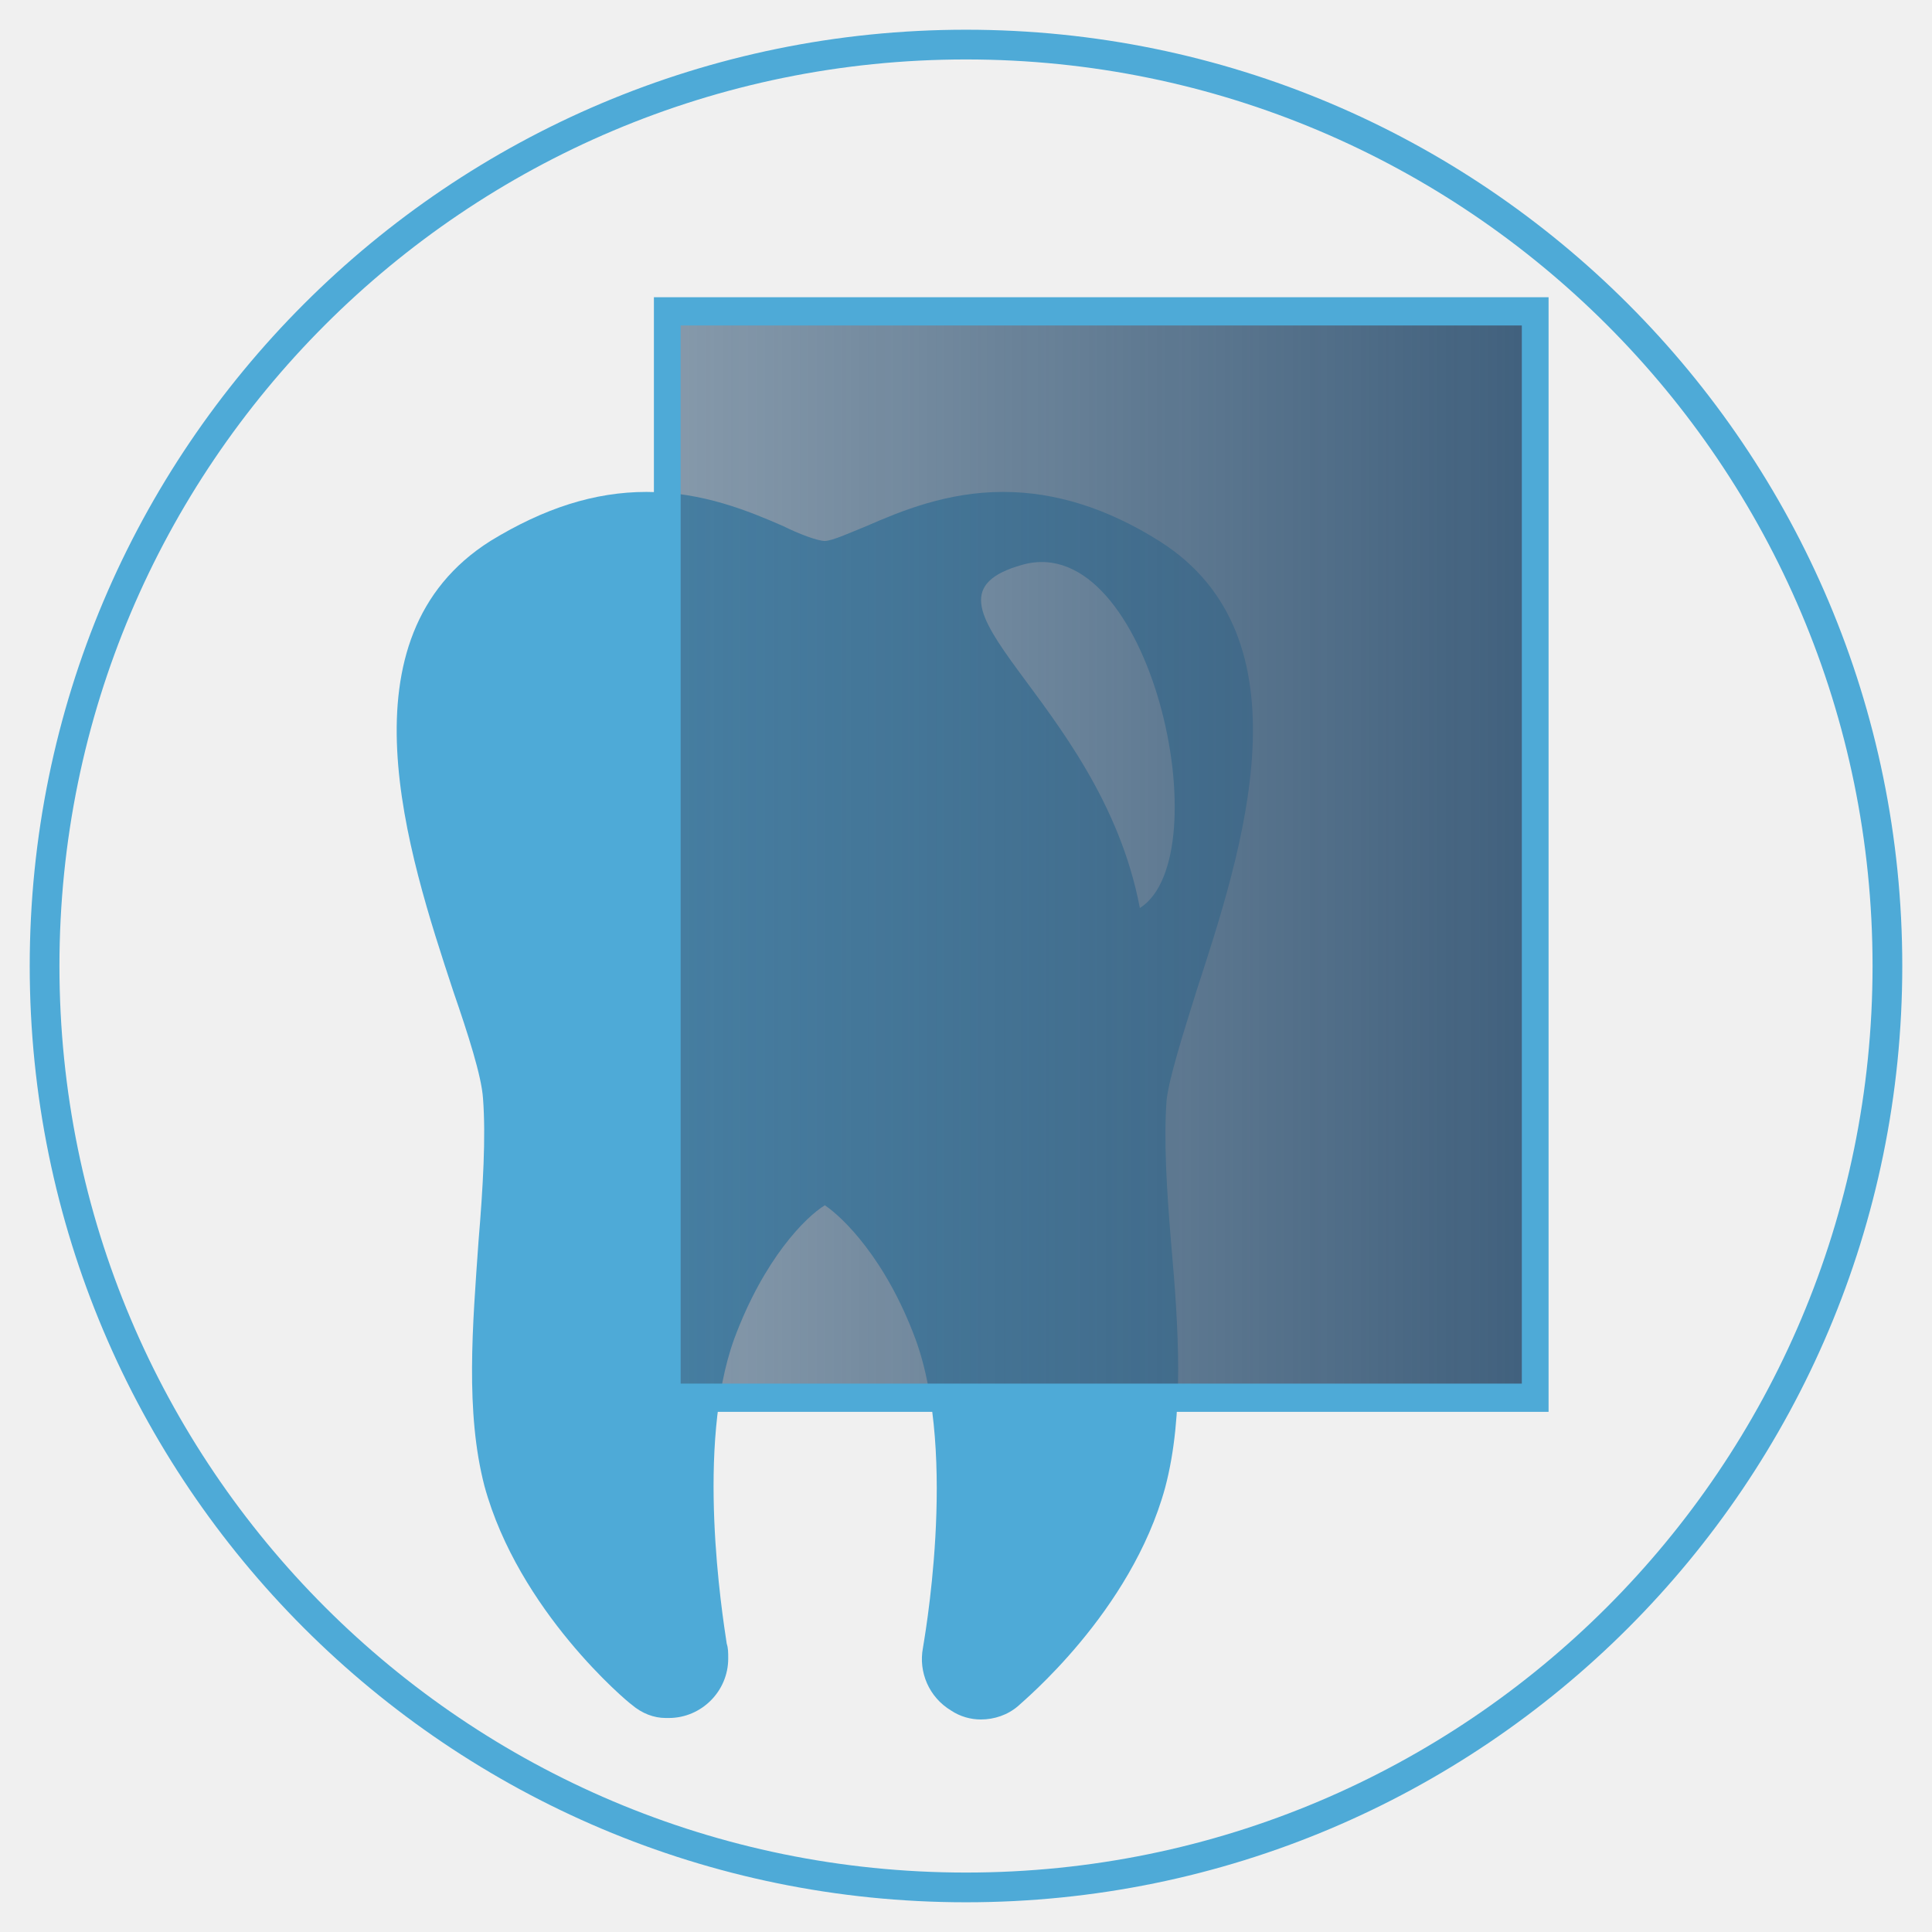
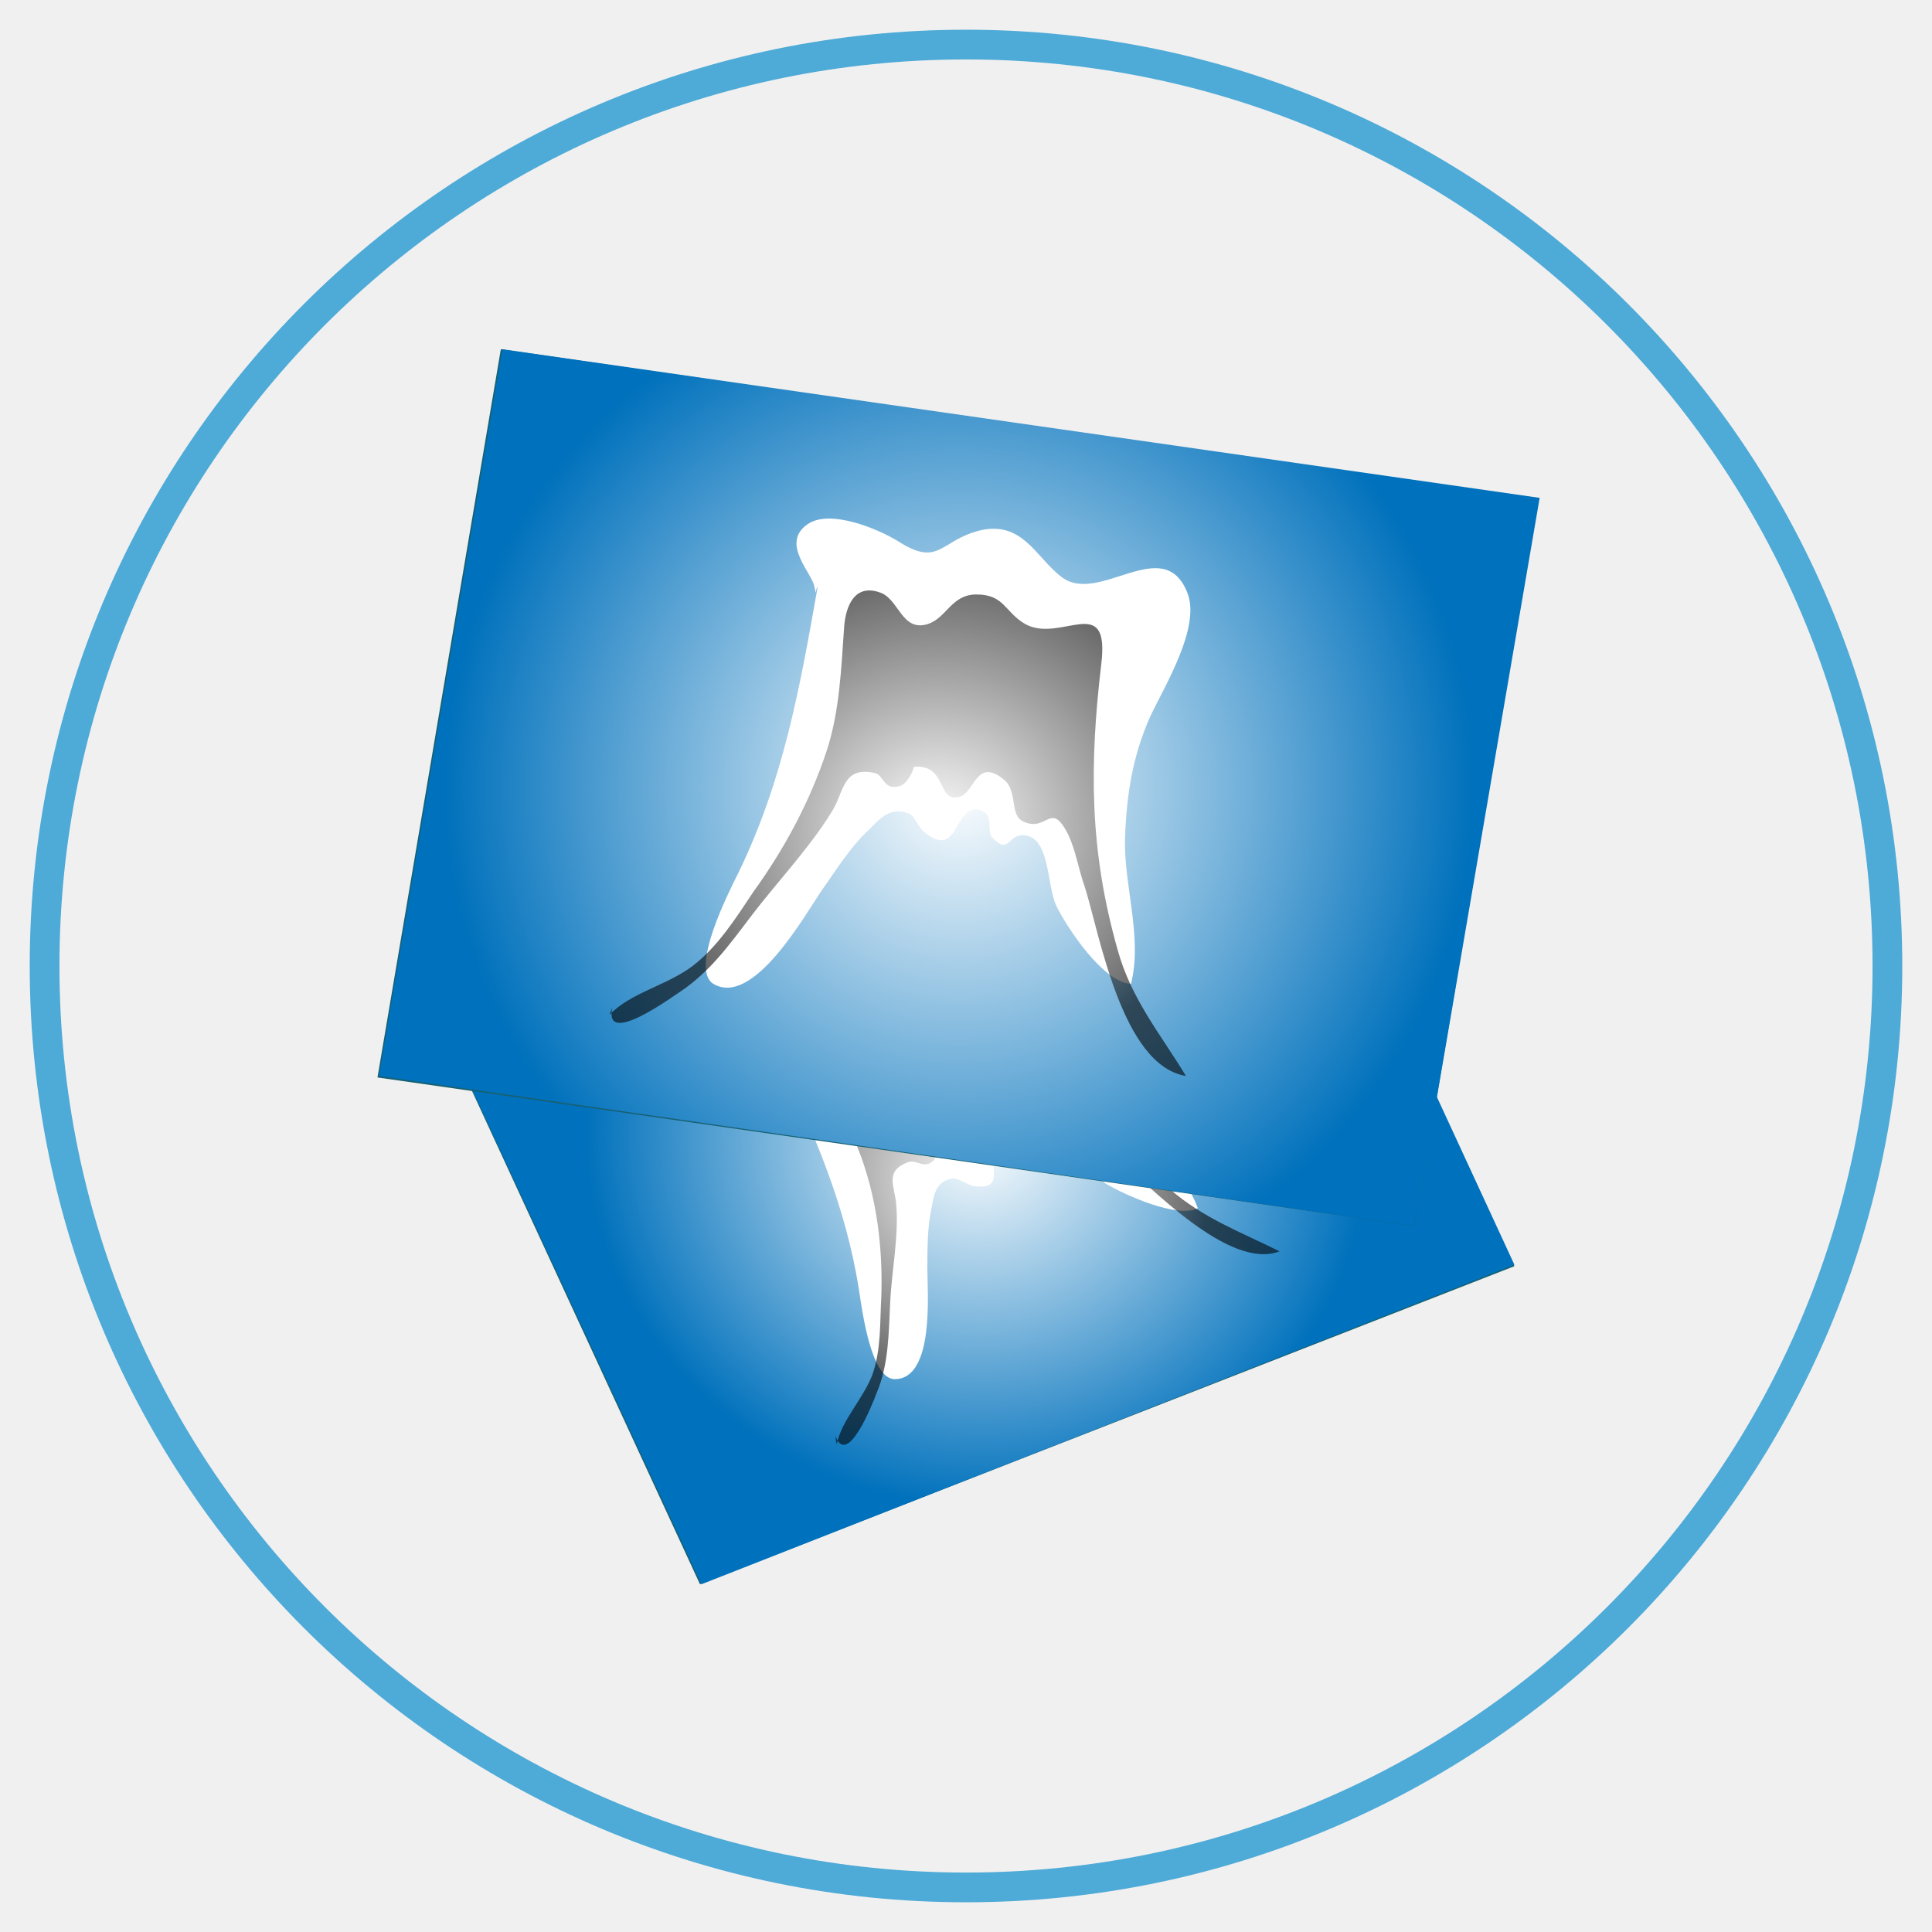
<svg xmlns="http://www.w3.org/2000/svg" version="1.1" x="0px" y="0px" viewBox="0 0 130 130" style="enable-background:new 0 0 130 130;" xml:space="preserve">
  <style type="text/css">
	.st0{display:none;}
	.st1{display:inline;fill:#4EAAD7;}
- 	.st2{fill:#4EAAD7;}
- 	.st3{fill:#FFFFFF;}
- 	.st4{fill:url(#SVGID_1_);}
- 	.st5{display:inline;}
- 	.st6{fill:none;}
- 	.st7{fill:none;stroke:#4EAAD7;stroke-width:2;stroke-miterlimit:10;}
+ 	.st2{display:inline;}
+ 	.st3{fill:url(#SVGID_1_);}
+ 	.st4{display:inline;opacity:0.5;fill:#FFFFFF;}
+ 	.st5{fill:none;}
+ 	.st6{fill:#4EAAD7;}
+ 	.st7{display:inline;fill:#4EA9D6;}
+ 	.st8{display:none;fill:#4EA9D6;}
+ 	.st9{display:inline;fill:#60B2DA;}
+ 	.st10{display:inline;fill:#7BBFE0;}
+ 	.st11{display:inline;fill:none;}
+ 	.st12{display:inline;fill:none;stroke:#FFFFFF;stroke-width:3;stroke-miterlimit:10;}
+ 	.st13{fill:#166172;}
+ 	.st14{fill:url(#SVGID_2_);}
+ 	.st15{fill:#FFFFFF;}
+ 	.st16{opacity:0.6;fill:url(#SVGID_3_);}
+ 	.st17{fill:url(#SVGID_4_);}
+ 	.st18{opacity:0.6;fill:url(#SVGID_5_);}
+ 	.st19{fill:none;stroke:#4EAAD7;stroke-width:2;stroke-miterlimit:10;}
</style>
  <g id="iconos">
    <g class="st0">
      <rect x="49.8" y="88.5" class="st1" width="24.7" height="23" />
      <polygon class="st1" points="77.5,111.5 102.7,111.5 102.7,98.1 77.5,89.7   " />
      <path class="st1" d="M113,51.3V38.1H89.8v5.3H76V21.9c0-0.9-0.7-1.6-1.6-1.6H59c-0.7-3-3.3-5.2-6.5-5.2c-3.7,0-6.7,3-6.7,6.7    c0,3.7,3,6.7,6.7,6.7c3.1,0,5.6-2.1,6.4-4.9h13.8v44H61.3c-0.6,0-1.1,0.2-1.6,0.6l-3.6,3.6c-0.4,0.4-0.6,1-0.6,1.6v4.1h-2.2    L19.6,41.8C18,40,15.2,40,13.4,41.6c-1.8,1.7-1.8,4.5-0.2,6.2l36.3,38.3h25.7l28.1,9.1c0.5,0.1,0.9,0.2,1.4,0.2    c1.9,0,3.6-1.2,4.2-3c0.7-2.3-0.5-4.8-2.8-5.5l-29.4-9.5H59.9v-3.2l2.3-2.3h10.6v3.8H76v-3.8h3.4c1.2,0,2.2-1,2.2-2.2    c0-1.2-1-2.2-2.2-2.2H76V46.3h13.8v5H113z M92.1,40.3h18.7v9.2H92.1V40.3z M52.5,26.4c-2.6,0-4.7-2.1-4.7-4.7    c0-2.6,2.1-4.7,4.7-4.7c2.6,0,4.7,2.1,4.7,4.7C57.2,24.3,55.1,26.4,52.5,26.4z" />
    </g>
-     <g>
-       <path class="st2" d="M80.5,66.7c3.1-9.5,7.8-23.8-2.5-30.3c-3.5-2.2-7-3.3-10.5-3.3c-3.8,0-6.9,1.3-9.2,2.3c-1,0.4-2.3,1-2.8,1    c-0.5,0-1.8-0.5-2.8-1c-2.3-1-5.4-2.3-9.2-2.3c-3.5,0-6.9,1.1-10.5,3.3c-10.3,6.5-5.6,20.9-2.5,30.3c1,2.9,1.9,5.7,2,7.2    c0.2,2.6,0,6-0.3,9.6c-0.4,5.7-0.9,11.5,0.4,16.5c2.3,8.4,9.6,14.5,9.9,14.7c0.7,0.6,1.5,0.9,2.3,0.9c0.1,0,0.1,0,0.2,0    c2.2,0,4-1.8,4-4c0-0.4,0-0.7-0.1-1c-0.3-2-2.1-13.3,0.5-20.5c2-5.4,4.8-8.2,6.1-9c1.2,0.8,4.1,3.6,6.1,9    c2.9,7.9,0.5,20.7,0.5,20.8c-0.3,1.6,0.4,3.3,1.9,4.2c0.6,0.4,1.3,0.6,2,0.6c0.9,0,1.8-0.3,2.5-0.9c0.3-0.3,7.6-6.3,9.9-14.7    c1.3-4.9,0.9-10.8,0.4-16.5c-0.3-3.6-0.5-6.9-0.3-9.6C78.7,72.4,79.6,69.6,80.5,66.7z" />
-       <path class="st3" d="M68.8,38c8.6-2.4,13.4,19.6,7.9,23.1C74,46.9,60.2,40.4,68.8,38z" />
-     </g>
-     <g>
-       <linearGradient id="SVGID_1_" gradientUnits="userSpaceOnUse" x1="44.919" y1="57.507" x2="103.319" y2="57.507">
-         <stop offset="0" style="stop-color:#40607D;stop-opacity:0.6" />
-         <stop offset="1" style="stop-color:#40607D" />
-       </linearGradient>
-       <rect x="44.9" y="21" class="st4" width="58.4" height="73.1" />
-       <path class="st2" d="M104.2,95H44V20h60.2V95z M45.8,93.1h56.6V21.9H45.8V93.1z" />
+     <g class="st0">
+       <g class="st2">
+         <linearGradient id="SVGID_1_" gradientUnits="userSpaceOnUse" x1="30.102" y1="65.019" x2="100.136" y2="65.019">
+           <stop offset="0" style="stop-color:#40607D;stop-opacity:0.6" />
+           <stop offset="1" style="stop-color:#40607D" />
+         </linearGradient>
+         <rect x="30.1" y="26" class="st3" width="70" height="78" />
+       </g>
+       <path class="st4" d="M84.1,59.3c2.4-7.4,6.1-18.7-2-23.8c-2.8-1.7-5.4-2.6-8.2-2.6c-3,0-5.4,1-7.2,1.8c-0.8,0.3-1.8,0.8-2.2,0.8    c-0.4,0-1.4-0.4-2.2-0.8C60.6,34,58.1,33,55.2,33c-2.8,0-5.4,0.8-8.2,2.6c-8.1,5.1-4.4,16.3-2,23.8c0.8,2.3,1.5,4.5,1.6,5.6    c0.2,2.1,0,4.7-0.2,7.5c-0.4,4.4-0.7,9,0.3,12.9c1.8,6.6,7.5,11.3,7.7,11.5c0.5,0.4,1.2,0.7,1.8,0.7c0.1,0,0.1,0,0.2,0    c1.7,0,3.1-1.4,3.1-3.1c0-0.3,0-0.6-0.1-0.8c-0.3-1.6-1.6-10.4,0.4-16.1c1.5-4.2,3.8-6.4,4.7-7c1,0.6,3.2,2.8,4.7,7    c2.2,6.2,0.4,16.2,0.4,16.3c-0.2,1.3,0.3,2.6,1.5,3.3c0.5,0.3,1,0.4,1.6,0.4c0.7,0,1.4-0.2,2-0.7c0.2-0.2,5.9-5,7.7-11.5    c1.1-3.9,0.7-8.5,0.3-12.9c-0.2-2.8-0.4-5.4-0.2-7.5C82.7,63.8,83.4,61.6,84.1,59.3z" />
    </g>
    <g class="st0">
      <path class="st1" d="M89.5,71.5l-18.4,33.3h24.9V84.4C96.1,79.1,93.5,74.4,89.5,71.5z" />
      <path class="st1" d="M39.6,71.5c-4,2.9-6.6,7.6-6.6,13v20.3h24.9L39.6,71.5z" />
-       <g class="st5">
-         <circle class="st6" cx="64.5" cy="32.1" r="2.1" />
-         <path class="st2" d="M64.5,25c3.7,0,6.7,2.7,7.1,6.3H83c-1.3-9.4-6.2-13.5-18.5-13.5c-12.3,0-17.2,4.2-18.5,13.5h11.4     C57.9,27.7,60.9,25,64.5,25z" />
-         <path class="st2" d="M64.5,26c-3.4,0-6.1,2.7-6.1,6.1s2.7,6.1,6.1,6.1c3.4,0,6.1-2.7,6.1-6.1S67.9,26,64.5,26z M64.5,34.3     c-1.2,0-2.1-0.9-2.1-2.1c0-1.2,0.9-2.1,2.1-2.1c1.2,0,2.1,0.9,2.1,2.1C66.7,33.3,65.7,34.3,64.5,34.3z" />
-         <path class="st2" d="M83.9,39c-0.2-0.1-0.4,0-0.6,0c0-0.6,0.1-1.2,0.1-1.8c0-1.4-0.1-2.8-0.2-4.1H71.7c-0.5,3.5-3.5,6.3-7.1,6.3     c-3.7,0-6.7-2.7-7.1-6.3H45.9c-0.1,1.3-0.2,2.6-0.2,4.1c0,0.6,0,1.2,0.1,1.8c-0.2-0.1-0.4-0.1-0.6,0c-1.2,0.4-1.4,3.1-0.4,6.2     c0.9,3,2.6,5.2,3.8,4.9c3.3,7,9.3,11.7,16,11.7c6.8,0,12.7-4.7,16-11.7c1.2,0.3,2.8-1.9,3.8-4.9C85.3,42.1,85.1,39.3,83.9,39z" />
+       <g class="st2">
+         <circle class="st5" cx="64.5" cy="32.1" r="2.1" />
+         <path class="st6" d="M64.5,25c3.7,0,6.7,2.7,7.1,6.3H83c-1.3-9.4-6.2-13.5-18.5-13.5c-12.3,0-17.2,4.2-18.5,13.5h11.4     C57.9,27.7,60.9,25,64.5,25z" />
+         <path class="st6" d="M64.5,26c-3.4,0-6.1,2.7-6.1,6.1s2.7,6.1,6.1,6.1c3.4,0,6.1-2.7,6.1-6.1S67.9,26,64.5,26z M64.5,34.3     c-1.2,0-2.1-0.9-2.1-2.1c0-1.2,0.9-2.1,2.1-2.1c1.2,0,2.1,0.9,2.1,2.1C66.7,33.3,65.7,34.3,64.5,34.3z" />
+         <path class="st6" d="M83.9,39c-0.2-0.1-0.4,0-0.6,0c0-0.6,0.1-1.2,0.1-1.8c0-1.4-0.1-2.8-0.2-4.1H71.7c-0.5,3.5-3.5,6.3-7.1,6.3     c-3.7,0-6.7-2.7-7.1-6.3H45.9c-0.1,1.3-0.2,2.6-0.2,4.1c0,0.6,0,1.2,0.1,1.8c-0.2-0.1-0.4-0.1-0.6,0c-1.2,0.4-1.4,3.1-0.4,6.2     c0.9,3,2.6,5.2,3.8,4.9c3.3,7,9.3,11.7,16,11.7c6.8,0,12.7-4.7,16-11.7c1.2,0.3,2.8-1.9,3.8-4.9C85.3,42.1,85.1,39.3,83.9,39z" />
      </g>
-       <g class="st5">
-         <path class="st2" d="M80,68.3h-5.2v4.7v0.8v9.4c0,1.4-1.1,2.5-2.5,2.5H56.8c-1.4,0-2.5-1.1-2.5-2.5v-9.4v-0.8v-4.7h-5.2     c-2.5,0-4.9,0.6-7.1,1.7l19.2,34.7h6.8L87.1,70C84.9,69,82.5,68.3,80,68.3z" />
-         <path class="st2" d="M55.5,70.9c0.4-0.3,0.9-0.4,1.4-0.4h15.4c0.5,0,1,0.2,1.4,0.4v-2.6H71v-5.7c-2,1-4.2,1.5-6.5,1.5     c-2.3,0-4.5-0.5-6.5-1.5v5.7h-2.6V70.9z" />
+       <g class="st2">
+         <path class="st6" d="M80,68.3h-5.2v4.7v0.8v9.4c0,1.4-1.1,2.5-2.5,2.5H56.8c-1.4,0-2.5-1.1-2.5-2.5v-9.4v-0.8v-4.7h-5.2     c-2.5,0-4.9,0.6-7.1,1.7l19.2,34.7h6.8L87.1,70C84.9,69,82.5,68.3,80,68.3z" />
+         <path class="st6" d="M55.5,70.9c0.4-0.3,0.9-0.4,1.4-0.4h15.4c0.5,0,1,0.2,1.4,0.4v-2.6H71v-5.7c-2,1-4.2,1.5-6.5,1.5     c-2.3,0-4.5-0.5-6.5-1.5v5.7h-2.6V70.9z" />
+       </g>
+     </g>
+     <g class="st0">
+       <path class="st7" d="M109.1,32.3c0-2.1-1.2-3.2-3.3-3.3c-3.7-0.1-7.5,0-11.3,0c-2.2,0-2,1.5-2,2.9c0,1.5,0.1,2.7,2.1,2.6    c1.5-0.1,3.1,0,4.6,0c0.2,0.3,0.4,0.6,0.5,0.8c-3.3,3.1-6.6,6.1-9.7,9.2c-1.1,1-1.6,1.3-3,0.4c-8.3-5.5-17.1-6-26-1.4    c-1.5,0.8-2.5,0.8-4,0C43.3,36,25.8,43.1,21.2,58.1c-0.4,1.2-0.4,2.4-0.8,3.6c0,2.6,0,5.2,0.1,7.8c0.1,0.6,0.1,1.1,0.3,1.7    c2.8,10.4,9.5,16.7,20,19c0.5,0.1,1.5-0.1,1.5,0.5c0.2,1.6,0.4,3.4,0,4.9c-0.3,1.1-1.8,0.6-2.7,0.5c-2.1-0.1-2.8,0.7-2.7,2.8    c0,1.9,0.4,3.2,2.6,2.8c2.4-0.4,3.4,0.5,3,3c-0.3,1.9,0.5,2.7,2.5,2.6c1.9,0,3.2-0.4,2.9-2.6c-0.3-2.4,0.4-3.4,2.9-3    c1.9,0.3,2.7-0.5,2.7-2.5c0-1.9-0.5-3.3-2.6-2.9c-2.7,0.4-3.1-0.9-3.1-3.2c0-2.1,0.6-2.9,2.6-3.2c2.3-0.3,4.5-1.2,6.5-2.4    c1.5-0.9,2.6-0.8,4.1,0c11.6,6.3,25.8,2.8,32.9-8.5c5.6-9,5.3-18.2-0.3-27.3c-0.4-0.7-1.7-1.3-0.6-2.3c3.4-3.4,6.8-6.7,10.5-10.3    c0,1.8,0,3.3,0,4.8c0,2.2,1.4,2.3,3,2.3c1.6,0,2.5-0.4,2.5-2.3C109,39.9,109.1,36.1,109.1,32.3z M52.7,83.5    c-10.7,4.8-23.8-1.8-26.6-13.2C23.1,57.8,32.3,46,45.4,46c2.5-0.2,5.1,0.5,7.7,1.6c1.1,0.5,1.6,0.9,0.6,2.1    c-7.6,8.8-7.7,22.6,0,31.4C55.1,82.7,53.7,83,52.7,83.5z M60.2,77.8c-0.9,1.1-1.4,1.3-2.4,0c-2.9-3.7-4.5-7.7-4.3-12.4    c-0.2-4.6,1.4-8.6,4.2-12.2c0.9-1.2,1.6-1.3,2.6-0.1C66.1,60.1,66,70.8,60.2,77.8z M71.7,85c-2.3-0.1-4.6-0.7-6.7-1.7    c-1.1-0.5-1.6-1-0.6-2.1c7.6-8.6,7.7-22.8-0.1-31.6c-0.8-0.9-0.6-1.3,0.4-1.8c1.9-1,5.1-1.7,8.2-1.7c11.3,0,20,8.9,19.7,20.3    C92.2,76.9,82.5,85.6,71.7,85z" />
+     </g>
+     <path class="st8" d="M104.5,33.1c-0.4-3-1-3.6-4-3.6c-7.7-0.1-15.3,0-23,0c-8.8,0-17.7-0.1-26.5,0c-3.6,0-4.9,1.4-5,4.9   c-0.1,2.6,0,5.3,0,7.9c0,3.9-0.4,4.3-4.3,4.3c-3.5,0-6.3,1.1-8.7,3.6c-2,2.1-4,4.1-6.1,6.1c-2.7,2.5-3.8,5.4-3.8,9.1   C23,72,24.3,78.8,21,85c0,0.3,0,0.6,0,0.9c0.5,2.6,2.3,3.5,4.7,3.4c2-0.1,3,0.7,3.7,2.7c2,5.6,6.5,8.6,12.3,8.5   c5.5-0.1,9.7-3.2,11.6-8.8c0.6-1.6,1.5-2.4,3.2-2.4c2.7,0,5.4,0.2,8.1,0c2.9-0.2,4.4,0.7,5.5,3.6c1.8,4.6,5.4,7.2,10.5,7.6   c5.1,0.4,9.6-1.5,11.6-6.1c1.8-4.1,4.1-5.5,8.4-5.2c3,0.2,3.7-0.8,3.9-3.9C104.5,67.9,104.5,50.5,104.5,33.1z M41.1,93.8   c-3.1-0.1-5.7-2.7-5.7-5.8c0.1-3.1,2.8-5.8,5.9-5.7c3.2,0,5.8,2.8,5.7,6.1C47,91.5,44.4,93.9,41.1,93.8z M45.6,65.3   c-2.5,0-4.9,0-7.4,0c-2.2,0-4.3,0-6.5,0c-1.9,0-2.6-1.1-1.4-2.4c2.8-3.2,5.7-6.4,9-9c1.9-1.5,4.8-0.5,7.2-0.4   c0.7,0,0.6,0.8,0.6,1.3c0,3,0,6,0,9C47.1,64.9,46.6,65.3,45.6,65.3z M81.5,93.8c-3.2,0-5.6-2.6-5.6-5.8c0-3.1,2.7-5.8,5.8-5.7   c3.1,0,5.8,2.8,5.8,5.8C87.5,91.3,84.8,93.9,81.5,93.8z M93.1,57.3c0.1,1.6-0.7,2.2-2.2,2.1c-1.3-0.1-2.6,0-3.9,0   c-5.5,0-5.4,0-5.5,5.6c0,6.8,0.9,6-6.1,6c-5.3,0-5.5,0.9-5.4-5.4c0-1.4-0.1-2.8,0-4.2c0.1-1.7-0.6-2.1-2.2-2c-2.4,0.1-4.8,0-7.2,0   c-1.5,0-2.1-0.6-2.1-2c0-2.5,0-5,0-7.4c0-1.5,0.6-2.2,2.2-2.2c2.3,0.1,4.7-0.1,7,0.1c1.9,0.1,2.4-0.6,2.3-2.4c-0.1-2.2,0-4.3,0-6.5   c0-1.9,0.7-2.9,2.7-2.8c2.1,0.1,4.2,0.1,6.3,0c1.7,0,2.6,0.6,2.5,2.5c-0.1,2.5,0,5,0,7.4c0,1.3,0.4,1.8,1.7,1.7   c2.6-0.1,5.1,0,7.7,0c1.7-0.1,2.4,0.6,2.3,2.3C93,52.5,93,54.9,93.1,57.3z" />
+     <g class="st0">
+       <path class="st7" d="M58.9,87.4c8.6-0.5,16.6-2.8,23.7-7.6c10.7-7.3,16.1-17.1,13.2-30.5c9.5,4.2,18.6,17.8,9.4,30.7    c-2.1,2.9-4.6,5.3-7.7,7.1c-1.5,0.9-1.4,1.7-0.7,3c1.3,2.3,3,4.3,4.8,6.2c0.7,0.7,1.4,1.5,0.9,2.6c-0.5,1.1-1.6,0.9-2.6,0.8    c-4.7-0.6-9.1-2.1-13-4.6c-2.9-1.9-5.7-1.9-9-1.6c-8.9,0.7-17.4-0.6-25.1-5.6C54.8,87.1,56.9,88,58.9,87.4z" />
+       <path class="st9" d="M58.9,87.4c-2,0.9-4,0.2-6,0.5c-0.1,0-0.2,0-0.2-0.1c-0.2-0.1-0.4-0.4-0.1-0.4C54.6,87.4,56.7,87.4,58.9,87.4    z" />
+       <path class="st7" d="M89.4,50.9c-1.9-6.8-6.6-11.4-12.6-14.7c-7.6-4.3-15.9-5.9-24.6-5C37.6,32.7,25.6,37.8,21,53.4    c0,1.8,0,3.6,0,5.4c1.8,7.1,5.8,12.5,12,16.3c1.2,0.7,0.9,1.5,0.4,2.5C32.1,80,30.2,82,28.4,84c-0.7,0.7-1.5,1.4-0.7,2.6    c0.7,1.1,1.7,0.9,2.6,0.7c5.4-1,10.6-2.9,15.2-5.9c0.8-0.5,1.5-1,2.5-0.8c3.9,0.7,7.8,0.8,11.7,0.5c7.8-0.6,14.9-3,21.1-7.7    C88.5,67.5,91.7,59.2,89.4,50.9z M78.4,67.4c-5.6,4.8-12.1,7-19.3,7.6c-4.1,0.3-8.2,0.2-12.2-0.8c-1.1-0.3-1.9,0.1-2.7,0.7    c-1.1,0.8-2.1,1.7-3.6,2.1c1-3.9,1-3.8-2.6-6c-1.5-0.9-3.1-1.9-4.5-3c-8.3-6.6-8.3-17,0-23.7c5.1-4.1,11.1-6.3,17.5-6.9    c8.1-0.8,16,0.3,23.2,4.5c2.2,1.3,4.2,2.8,5.9,4.8C85.8,53.5,85.1,61.6,78.4,67.4z" />
+     </g>
+     <g class="st0">
+       <path class="st7" d="M51.8,34.7C51.7,34.7,51.8,34.7,51.8,34.7L51.8,34.7z" />
+       <path class="st7" d="M100.7,94.8c-0.4-1.5-1.1-2.8-1.9-4.1c-7.5-11.8-14.9-23.6-22.4-35.3c-1-1.6-1.5-3.2-1.5-5.1    c0.1-4.2,0.1-8.5,0-12.7c0-1.8,0.5-2.8,2.5-3.1c2.4-0.3,3.6-1.8,3.6-3.9c0-1.8-0.7-2.5-3.3-3.2c-8.7,0-17.5,0-26.2,0    c-2.6,0.6-3.4,1.3-3.3,3.2c0,2,1.3,3.4,3.6,3.9c0.1,0,0.1,0,0.1,0c0,0,0,0,0.1,0c1.8,0.1,2.3,1.1,2.3,2.8c0,4-0.1,7.9,0,11.9    c0.1,2.7-0.7,5-2.2,7.2C44.6,68,37.3,79.6,30,91.2c-0.9,1.4-1.5,2.8-1.8,4.4c-0.6,3.6,1.2,6.1,4.8,6.6c0.5,0.1,1-0.1,1.4,0.2    c20,0,40,0,60,0c0.3-0.3,0.6-0.2,1-0.2C99.8,102,101.8,99.2,100.7,94.8z M47.6,77.4c-0.2-0.9,0.5-1.4,0.8-2    c3.9-6.2,7.8-12.4,11.8-18.6c0.8-1.3,1.2-2.5,1.2-4.1c-0.1-5.7,0-11.4-0.1-17.1c0-1.4,0.2-2,1.8-1.9c4.5,0,4.5-0.1,4.5,4.4    c0,5.1,0,10.1,0,15.2c0,1.1,0.3,2,0.9,2.9c4,6.3,8,12.6,12,19c0.4,0.6,0.8,1.3,1.3,2.2C70.2,77.4,58.9,77.4,47.6,77.4z" />
+     </g>
+     <g class="st0">
+       <path class="st7" d="M107,94.8c-1.8,4.1-5.3,6.8-8.7,9.4c-2.1,1.6-5.2,1-7.3-1.1c-6-5.9-12-11.9-17.9-17.9    c-2.6-2.6-2.7-5.3-0.7-8.3c0.7-1,0.5-1.5-0.2-2.2C68.6,71.2,65,67.7,61.5,64c-0.9-1-1.4-0.6-2.3,0.1c-2.3,2-3.8,4.8-6.8,6    c-1,0.4-0.1,0.9,0.1,1.3c1.8,3.2,1,5.8-2.8,8.8c-2.8,2.2-5,2.1-7.6-0.5c-6.3-6.3-12.6-12.6-18.9-18.9c-2.7-2.8-2.8-5-0.2-8    c0.3-0.4,0.7-0.7,1-1c3.3-3.1,5-3.2,8.9-0.5c0-1.7,0.9-2.7,2-3.8c5-5,10-10,15-15c1-1,1.8-2,3.5-1.9c-2.7-3.8-2.4-5.8,1.2-9.3    c0.9-0.8,1.9-1.5,2.8-2.2c1.1,0,2.3,0,3.4,0c1.2,0.4,2.2,1.1,3.2,2.1c5.9,6,11.9,11.9,17.9,17.9c3.3,3.3,3.5,5.5,1.1,8.9    c-2.9,4-6,4.9-10,2.9c-1.3,2.3-3.4,4-5.3,5.8c-1.2,1.2-1.3,2.2,0,3.4c3,2.9,5.9,5.9,8.9,8.9c1,1,1.8,1.2,3.2,0.5    c2.9-1.5,5.9-1,8.2,1.2c5.9,5.9,11.8,11.8,17.8,17.7c1.2,1.2,1.9,2.6,1.7,4.3C107.1,93.4,107.3,94.1,107,94.8z" />
+     </g>
+     <path class="st8" d="M107.3,45.4c-2.9,0.1-5.7-0.2-8.6,0.1c-2.9,0.3-5-0.6-6.6-3.1c-5.6-8.9-18.4-8.8-25.8-5.8   c-0.9,0.4-1.7,0.6-2.7,0c-4.1-2.2-8.6-1.9-13-1.4c-4.9,0.6-8.2,4-11.3,7.4c-1.1,1.2-2.3,1.8-4.1,1.8c-4.6-0.1-9.2,0-13.8-0.1   c-1.5,0-2.7,0.4-3.5,1.7c0,9.7,0,19.5,0,29.2c1.3,1.4,2.9,1.6,4.7,1.6c3.6-0.1,7.1,0,10.7-0.1c1.4,0,2.4,0.4,3.4,1.4   c3.4,3.5,6.8,7,10.4,10.3c4.2,3.9,9,6.5,15,5.6c2-0.3,3.6-1.6,5.7-1.6c2.3,0,4.3-0.9,5.9-2.4c1.2-1.1,2.6-1.7,3.9-2.5   c3.7-2.3,7.1-5,11-7c0.8-0.4,1.5-1.3,1.9-2.1c0.7-1.6,1.9-1.7,3.4-1.7c4.4,0.1,8.9,0,13.3,0.1c1.8,0,3.4-0.2,4.7-1.6   c0-9.4,0-18.8,0-28.2C110.7,45.6,109.1,45.3,107.3,45.4z M25.9,71.6c-1.7,0-2.6-0.9-2.6-2.5c0-1.8,0.9-2.7,2.7-2.7   c1.7,0,2.4,1,2.5,2.7C28.4,70.6,27.6,71.6,25.9,71.6z M81.5,78.2c-1.4,0-1.8,0.5-2.4,1.5c-1.3,2.8-4.6,2.8-6.6,4.4   c-2.2,1.8-3.8,3.9-7,3.4c-0.5-0.1-0.8,0-1.2,0.2c-4.9,3.2-9,1.1-12.7-2.1c-4.3-3.8-8.3-7.9-12.4-12c-1.2-1.1-2.4-2.1-4.1-2   c-1.3,0.1-1.6-0.6-1.6-1.7c0.1-3.2,0-6.4,0-9.7c0-3,0.1-6.1,0-9.1c0-1.5,0.4-2.2,1.9-1.9c3.5,0.7,6.1-0.8,8-3.6   c3.7-5.2,9-6.1,14.8-5.4c0.9,0.1,1.9,0.1,2.3,0.9c0.4,0.8-0.7,1.3-1.2,1.9c-1.6,2-3.2,3.9-4.9,5.8c-4.2,4.9-4.1,10.4,0.3,14.6   c4.2,4,10.8,4,15.1-0.2c1.7-1.6,3.2-3.4,4.7-5.2c0.8-1,1.3-1,2.2,0c3.4,3.6,6.4,7.6,9.3,11.6C88.8,73.4,86.3,78.1,81.5,78.2z    M96.3,61.1c0,3,0,5.9,0,8.9c0,0.8,0,1.7-1.1,1.5c-1-0.1-2.4,0.8-3-0.7c-2.3-6.5-7.3-11-11.5-16.2c-0.6-0.8-1.6-1.3-1.6-2.6   c0.1-1.2-0.5-2-1.6-2.4c-1.2-0.4-2.2,0.1-3,1c-2.5,2.8-5.1,5.7-7.7,8.5c-2.3,2.4-5.5,2.7-8,0.9c-2.3-1.7-3-4.6-1.2-6.8   c3-3.8,6.3-7.4,9.5-11.1c0.1-0.1,0.3-0.2,0.4-0.3c3.6-2.8,15-2.2,18.2,1c1.8,1.8,3.5,3.8,5.2,5.8c1.1,1.3,2.2,2.4,4.1,2.1   c1.2-0.2,1.4,0.6,1.4,1.6C96.3,55.2,96.3,58.2,96.3,61.1z M104.1,71.6c-1.7,0-2.5-0.9-2.5-2.6c0-1.7,0.8-2.6,2.3-2.6   c1.9,0,2.8,0.8,2.9,2.5C106.8,70.6,106,71.6,104.1,71.6z" />
+     <g class="st0">
+       <path class="st10" d="M35.1,101c0-0.1,0-0.2,0-0.4c20.1,0,40.1,0,60.2,0c0,0.1-0.1,0.2-0.1,0.3C75.1,101,55.1,101,35.1,101z" />
+       <path class="st7" d="M93.9,94.9c-1.7-0.2-2.2-1-2.3-2.6c-0.2-3.1-0.6-6.1-1.6-9c-2.1-6.5-5.4-12.3-10.6-16.8    c-1.5-1.3-1.5-1.9-0.2-3.1c7.5-6.7,11.5-15.2,12.4-25.1c0.3-2.8,0.2-2.8,2.8-3.3c1.4-0.3,2.2-1.1,2.3-2.6c0.1-1.4,0.4-3-1.6-3.5    c-20,0-40,0-60,0c-1.9,0.7-1.8,2.2-1.6,3.8c0.2,1.5,1.2,2.2,2.6,2.3c1.8,0,2.4,0.9,2.5,2.6c0.9,10.1,4.7,18.9,12.5,25.7    c1.2,1.1,1.1,1.9-0.1,3c-2.5,2.3-4.8,4.8-6.6,7.7c-3.3,5.4-5.2,11.2-5.7,17.5c-0.2,2.1-0.7,3.5-3.2,3.5c-1.6,0-2.2,1.5-2.1,3.5    c0,1.6,0.8,2.3,2.4,2.2c19.6,0,39.2,0,58.8,0c0.9,0,1.7-0.1,2.1-1.1C97.6,97.3,96.5,95.2,93.9,94.9z M46.9,39.2    c-2.3,0-2.2,0-2.3-3.4c-0.1-1.9,1.1-1.6,2.2-1.6c12.3,0,24.7,0,37,0c1.9,0,2.3,0.7,2,2.3c-0.6,3,0.3,2.7-3.1,2.8    c-5.9,0-11.7,0-17.6,0C59.1,39.2,53,39.2,46.9,39.2z M81.4,95.8c-5.4,0-10.8,0-16.2,0c-6.3,0-12.7,0-19,0c-0.9,0-1.7,0-1.6-1.3    c0.4-10.2,4-18.9,12.4-25.2c1.8-1.4,3.8-2.2,6.1-1.9c0.9,0.1,1.7,0.1,2.6,0c4.3-0.7,7.4,1.3,10.3,4.1c5.7,5.4,8.7,12.2,9.5,19.9    C85.9,95.8,85.8,95.8,81.4,95.8z" />
+     </g>
+     <g class="st0">
+       <polygon class="st11" points="65.2,45.6 47.3,63.6 52.2,68.5 58.6,62.2 60,63.6 53.6,70 56.7,73 63.1,66.7 64.5,68.1 58.1,74.4     61.2,77.5 67.5,71.1 69,72.6 62.6,78.9 65.7,82 72,75.6 73.4,77 67.1,83.4 76.5,92.8 94.5,74.9   " />
+       <path class="st7" d="M97.3,74.9l-32-32l-9.7,9.7L32.5,30.8l21.7,23.1l-9.7,9.7l32,32l6.5-6.5l5.7,5.7l-6.4,6.4l3.8,3.8l20.5-20.5    l-3.8-3.8L96.4,87l-5.7-5.7L97.3,74.9z M67.1,83.4l6.4-6.4L72,75.6L65.7,82l-3.1-3.1l6.4-6.4l-1.4-1.4l-6.4,6.4l-3.1-3.1l6.4-6.4    l-1.4-1.4L56.7,73L53.6,70l6.4-6.4l-1.4-1.4l-6.4,6.4l-4.9-4.9l18-18l29.2,29.2l-18,18L67.1,83.4z" />
+     </g>
+     <g class="st0">
+       <path class="st1" d="M84.1,75.4l-14.4,26.2h19.6v-16C89.3,81.4,87.3,77.7,84.1,75.4z" />
+       <path class="st1" d="M44.9,75.4c-3.1,2.3-5.2,6-5.2,10.2v16h19.6L44.9,75.4z" />
+       <g class="st2">
+         <circle class="st5" cx="64.5" cy="44.5" r="1.7" />
+         <path class="st6" d="M64.5,38.9c2.9,0,5.2,2.1,5.6,4.9H79c-1-7.4-4.9-10.6-14.5-10.6c-9.6,0-13.5,3.3-14.5,10.6h8.9     C59.3,41,61.6,38.9,64.5,38.9z" />
+         <path class="st6" d="M64.5,39.6c-2.7,0-4.8,2.2-4.8,4.8c0,2.7,2.2,4.8,4.8,4.8c2.7,0,4.8-2.2,4.8-4.8     C69.3,41.8,67.2,39.6,64.5,39.6z M64.5,46.1c-0.9,0-1.7-0.7-1.7-1.7c0-0.9,0.7-1.7,1.7-1.7c0.9,0,1.7,0.7,1.7,1.7     C66.2,45.4,65.4,46.1,64.5,46.1z" />
+         <path class="st6" d="M79.7,49.8c-0.1,0-0.3,0-0.5,0c0-0.5,0-0.9,0-1.4c0-1.1,0-2.2-0.1-3.2h-9.1c-0.4,2.8-2.7,4.9-5.6,4.9     c-2.9,0-5.2-2.1-5.6-4.9h-9.1c-0.1,1-0.1,2.1-0.1,3.2c0,0.5,0,0.9,0,1.4c-0.2,0-0.3-0.1-0.5,0c-0.9,0.3-1.1,2.5-0.3,4.9     c0.7,2.4,2,4.1,3,3.9c2.6,5.5,7.3,9.2,12.6,9.2c5.3,0,10-3.7,12.6-9.2c0.9,0.2,2.2-1.5,3-3.9C80.8,52.3,80.7,50.1,79.7,49.8z" />
+       </g>
+       <g class="st2">
+         <path class="st6" d="M76.7,72.9h-4.1v3.7v0.6v7.4c0,1.1-0.9,2-2,2H58.5c-1.1,0-2-0.9-2-2v-7.4v-0.6v-3.7h-4.1     c-2,0-3.9,0.5-5.6,1.3l15.1,27.3h5.3l15.1-27.3C80.5,73.4,78.7,72.9,76.7,72.9z" />
+         <path class="st6" d="M57.4,75c0.3-0.2,0.7-0.3,1.1-0.3h12.1c0.4,0,0.8,0.1,1.1,0.3v-2h-2v-4.5c-1.6,0.8-3.3,1.2-5.1,1.2     c-1.8,0-3.5-0.4-5.1-1.2v4.5h-2V75z" />
+       </g>
+       <g class="st2">
+         <path class="st6" d="M21.2,56.5c-2,1.4-3.2,3.8-3.2,6.4v10h12.3L21.2,56.5z" />
+         <g>
+           <circle class="st5" cx="33.6" cy="37.1" r="1" />
+           <path class="st6" d="M33.6,33.6c1.8,0,3.3,1.3,3.5,3.1h5.6C42.1,32,39.6,30,33.6,30c-6.1,0-8.5,2.1-9.1,6.7H30      C30.3,34.9,31.8,33.6,33.6,33.6z" />
+           <path class="st6" d="M33.6,34c-1.7,0-3,1.4-3,3c0,1.7,1.4,3,3,3c1.7,0,3-1.4,3-3C36.6,35.4,35.2,34,33.6,34z M33.6,38.1      c-0.6,0-1-0.5-1-1c0-0.6,0.5-1,1-1c0.6,0,1,0.5,1,1C34.6,37.7,34.1,38.1,33.6,38.1z" />
+           <path class="st6" d="M43.1,40.4c-0.1,0-0.2,0-0.3,0c0-0.3,0-0.6,0-0.9c0-0.7,0-1.4-0.1-2h-5.7c-0.2,1.7-1.7,3.1-3.5,3.1      c-1.8,0-3.3-1.3-3.5-3.1h-5.7c-0.1,0.6-0.1,1.3-0.1,2c0,0.3,0,0.6,0,0.9c-0.1,0-0.2,0-0.3,0c-0.6,0.2-0.7,1.6-0.2,3.1      c0.5,1.5,1.3,2.6,1.9,2.4c1.6,3.5,4.6,5.8,7.9,5.8c3.3,0,6.3-2.3,7.9-5.8c0.6,0.1,1.4-0.9,1.9-2.4C43.8,42,43.7,40.6,43.1,40.4z      " />
+         </g>
+         <g>
+           <path class="st6" d="M41.2,54.9h-2.6v2.3v0.4v4.6c0,0.7-0.6,1.3-1.3,1.3h-7.6c-0.7,0-1.3-0.6-1.3-1.3v-4.6v-0.4v-2.3h-2.6      c-1.3,0-2.4,0.3-3.5,0.8l9.5,17.1h3.3l9.5-17.1C43.6,55.2,42.4,54.9,41.2,54.9z" />
+           <path class="st6" d="M29.1,56.2c0.2-0.1,0.4-0.2,0.7-0.2h7.6c0.3,0,0.5,0.1,0.7,0.2v-1.3h-1.3v-2.8c-1,0.5-2.1,0.7-3.2,0.7      c-1.1,0-2.2-0.3-3.2-0.7v2.8h-1.3V56.2z" />
+         </g>
+       </g>
+       <g class="st2">
+         <path class="st6" d="M108.8,56.5l-9.1,16.4h12.3v-10C112.1,60.3,110.8,57.9,108.8,56.5z" />
+         <g>
+           <circle class="st5" cx="96.5" cy="37.1" r="1" />
+           <path class="st6" d="M96.5,33.6c1.8,0,3.3,1.3,3.5,3.1h5.6C105,32,102.6,30,96.5,30c-6.1,0-8.5,2.1-9.1,6.7H93      C93.2,34.9,94.7,33.6,96.5,33.6z" />
+           <path class="st6" d="M96.5,34c-1.7,0-3,1.4-3,3c0,1.7,1.4,3,3,3c1.7,0,3-1.4,3-3C99.5,35.4,98.2,34,96.5,34z M96.5,38.1      c-0.6,0-1-0.5-1-1c0-0.6,0.5-1,1-1c0.6,0,1,0.5,1,1C97.6,37.7,97.1,38.1,96.5,38.1z" />
+           <path class="st6" d="M106.1,40.4c-0.1,0-0.2,0-0.3,0c0-0.3,0-0.6,0-0.9c0-0.7,0-1.4-0.1-2H100c-0.2,1.7-1.7,3.1-3.5,3.1      c-1.8,0-3.3-1.3-3.5-3.1h-5.7c-0.1,0.6-0.1,1.3-0.1,2c0,0.3,0,0.6,0,0.9c-0.1,0-0.2,0-0.3,0c-0.6,0.2-0.7,1.6-0.2,3.1      c0.5,1.5,1.3,2.6,1.9,2.4c1.6,3.5,4.6,5.8,7.9,5.8c3.3,0,6.3-2.3,7.9-5.8c0.6,0.1,1.4-0.9,1.9-2.4      C106.8,42,106.7,40.6,106.1,40.4z" />
+         </g>
+         <g>
+           <path class="st6" d="M104.1,54.9h-2.6v2.3v0.4v4.6c0,0.7-0.6,1.3-1.3,1.3h-7.6c-0.7,0-1.3-0.6-1.3-1.3v-4.6v-0.4v-2.3h-2.6      c-1.3,0-2.4,0.3-3.5,0.8l9.5,17.1h3.3l9.5-17.1C106.6,55.2,105.4,54.9,104.1,54.9z" />
+           <path class="st6" d="M92,56.2c0.2-0.1,0.4-0.2,0.7-0.2h7.6c0.3,0,0.5,0.1,0.7,0.2v-1.3h-1.3v-2.8c-1,0.5-2.1,0.7-3.2,0.7      c-1.1,0-2.2-0.3-3.2-0.7v2.8H92V56.2z" />
+         </g>
+       </g>
+     </g>
+     <g class="st0">
+       <path class="st7" d="M93.9,57.9c3.4-10.4,8.5-26.1-2.8-33.2c-3.9-2.4-7.6-3.6-11.5-3.6c-4.2,0-7.5,1.4-10,2.5    c-1.1,0.5-2.5,1.1-3.1,1.1c-0.6,0-2-0.6-3.1-1.1c-2.5-1.1-5.9-2.5-10-2.5c-3.9,0-7.6,1.2-11.5,3.6c-11.3,7.1-6.2,22.8-2.8,33.2    c1.1,3.2,2,6.3,2.2,7.9c0.3,2.9,0,6.6-0.3,10.5c-0.5,6.2-1,12.6,0.5,18c2.5,9.2,10.5,15.8,10.8,16.1c0.7,0.6,1.6,0.9,2.6,1    c0.1,0,0.2,0,0.2,0c2.4,0,4.4-2,4.4-4.4c0-0.4-0.1-0.8-0.2-1.1c-0.4-2.2-2.3-14.6,0.6-22.5c2.1-5.9,5.3-9,6.6-9.8    c1.4,0.8,4.5,3.9,6.6,9.8c3.1,8.7,0.6,22.7,0.5,22.8c-0.3,1.8,0.5,3.6,2.1,4.6c0.7,0.4,1.5,0.6,2.2,0.6c1,0,2-0.3,2.8-1    c0.3-0.3,8.3-6.9,10.8-16.1c1.5-5.4,1-11.8,0.5-18.1c-0.3-3.9-0.6-7.6-0.3-10.5C91.9,64.2,92.9,61.1,93.9,57.9z" />
+       <line class="st12" x1="66.9" y1="34.6" x2="66.9" y2="54.7" />
+       <line class="st12" x1="77.4" y1="44.6" x2="57.3" y2="44.6" />
+     </g>
+     <path class="st8" d="M94.3,36c-10.7-10.7-28-10.7-38.7,0c-9.4,9.4-10.5,24-3.3,34.7L30.2,92.8c-2,2-2,5.3,0,7.3c2,2,5.3,2,7.3,0   l22.1-22.1c10.7,7.2,25.3,6.1,34.7-3.3C105,64.1,105,46.7,94.3,36z M89.3,69.7c-7.9,7.9-20.8,7.9-28.7,0c-7.9-7.9-7.9-20.8,0-28.7   c7.9-7.9,20.8-7.9,28.7,0C97.2,49,97.2,61.8,89.3,69.7z" />
+     <g>
+       <g>
+         <g>
+           <polygon class="st13" points="101.9,85.2 47.1,106.6 29.4,68.3 84.2,46.8     " />
+           <radialGradient id="SVGID_2_" cx="514.696" cy="110.425" r="60.345" gradientTransform="matrix(0.3988 -0.1562 0.1753 0.3783 -158.951 115.289)" gradientUnits="userSpaceOnUse">
+             <stop offset="0" style="stop-color:#FFFFFF" />
+             <stop offset="1" style="stop-color:#0071BC" />
+           </radialGradient>
+           <polygon class="st14" points="101.9,85.1 47.2,106.6 29.4,68.2 84.2,46.8     " />
+         </g>
+         <path class="st15" d="M52.4,71.3c0,0-0.2-0.5-0.1-0.3c2.5,5.3,4.6,10.1,5.5,15.8c0.2,1.3,0.8,6,2.4,6c2.7,0,2.2-5.9,2.2-7.4     c0-1.4,0-2.9,0.3-4.2c0.1-0.6,0.2-1.3,0.8-1.7c0.9-0.5,1.2,0.1,2,0.3c2.6,0.4,0.4-2.1,2-2.6c0.9-0.3,0.9,0.8,1.6,1     c1.3,0.3,0.6-0.6,1.4-1c1.4-0.8,2.8,1.8,4,2.5c1.2,0.7,4.7,2.3,6.1,1.6c-0.9-2.5-3.6-4.6-5-6.8c-1.3-2.1-2.3-4.1-2.8-6.5     c-0.3-1.9-0.5-5.7-2.3-7c-3.2-2.3-3.9,3.1-6.6,2.7c-1.8-0.3-3.7-1.6-5.4,0.1c-1.6,1.6-0.8,2.9-3.6,2.8c-1.3-0.1-4.3,0.3-4.9,1.7     c-0.6,1.6,1.9,2.2,2.4,2.8L52.4,71.3z" />
+         <radialGradient id="SVGID_3_" cx="512.573" cy="116.454" r="35.431" gradientTransform="matrix(0.3988 -0.1562 0.1753 0.3783 -158.951 115.289)" gradientUnits="userSpaceOnUse">
+           <stop offset="0" style="stop-color:#FFFFFF" />
+           <stop offset="1" style="stop-color:#000000" />
+         </radialGradient>
+         <path class="st16" d="M56.3,97.2c0.3-1.6,1.8-3.1,2.4-4.7c0.6-1.7,0.5-3.5,0.6-5.2c0.1-2.9-0.2-5.9-1.1-8.7     c-0.7-2.3-2-4.4-3.2-6.5c-0.6-1-1-2.4,0.7-2.6c1.1-0.2,2.2,1.3,3.2,0.2c0.8-0.8,0.2-2.1,1.4-2.8c1.3-0.8,2,0.1,3.3,0.1     c2.4,0,3-4,5-0.2C71.3,72,74.1,76,78.7,80c2.3,2,4.8,2.9,7.4,4.2c-3.4,1.3-8.7-4.4-11-6.3c-0.8-0.7-1.6-1.5-2.5-2     c-2-1.2-1.1,0.4-2.6,0.6c-0.9,0.1-1.3-1.3-2.3-1.5c-2.1-0.3-1.1,1.4-1.6,2c-0.9,1-1.6-1.2-3.2-0.2c0.1,0.3,0.2,1-0.1,1.3     c-0.6,0.6-1.1-0.1-1.7,0.1c-1.6,0.6-0.9,1.6-0.8,2.8c0.2,2.1-0.3,4.5-0.4,6.6c-0.1,2.1-0.1,4.2-0.9,6.1c-0.3,0.8-2,5.1-2.8,2.9     L56.3,97.2z" />
+       </g>
+       <g>
+         <g>
+           <polygon class="st13" points="95.2,82.5 25.4,72.5 33.7,23.5 103.5,33.6     " />
+           <radialGradient id="SVGID_4_" cx="64.527" cy="52.973" r="34.614" gradientUnits="userSpaceOnUse">
+             <stop offset="0" style="stop-color:#FFFFFF" />
+             <stop offset="1" style="stop-color:#0071BC" />
+           </radialGradient>
+           <polygon class="st17" points="95.2,82.5 25.5,72.4 33.8,23.5 103.6,33.5     " />
+         </g>
+         <path class="st15" d="M54.9,39.9c0-0.1,0.1-0.6,0.1-0.3c-1.2,6.8-2.3,12.9-5.3,19.1c-0.7,1.4-3.3,6.5-1.7,7.5     c2.7,1.6,6.2-4.7,7.3-6.3c1-1.4,1.9-2.9,3.2-4.1c0.5-0.5,1.1-1.2,1.9-1.2c1.3,0,1.1,0.8,1.8,1.4c2.4,1.9,1.9-1.9,3.7-1.5     c1.1,0.3,0.4,1.4,0.9,1.9c1.1,1.1,1-0.2,2-0.2c1.9,0,1.6,3.4,2.3,4.8c0.7,1.4,3.1,5.1,5,5.2c0.8-3.1-0.5-6.7-0.4-9.8     c0.1-2.9,0.5-5.5,1.7-8.2c1-2.1,3.4-6,2.5-8.3c-1.6-4.1-6,0.9-8.5-1.1c-1.7-1.3-2.6-3.8-5.5-3.1c-2.7,0.7-2.7,2.5-5.5,0.7     c-1.3-0.8-4.6-2.2-6.1-1.1c-1.8,1.3,0.4,3.3,0.5,4.2L54.9,39.9z" />
+         <radialGradient id="SVGID_5_" cx="332.524" cy="-134.766" r="35.428" gradientTransform="matrix(0.5081 7.310000e-02 -8.230000e-02 0.4833 -117.0957 96.5562)" gradientUnits="userSpaceOnUse">
+           <stop offset="0" style="stop-color:#FFFFFF" />
+           <stop offset="1" style="stop-color:#000000" />
+         </radialGradient>
+         <path class="st18" d="M41,68.3c1.4-1.5,3.9-2,5.6-3.3c1.7-1.3,2.9-3.2,4.1-5c2.1-2.9,3.8-6.1,4.9-9.4c0.9-2.7,1-5.6,1.2-8.4     c0.1-1.4,0.7-3,2.5-2.3c1.2,0.5,1.4,2.6,3.1,2.1c1.3-0.4,1.6-2,3.3-2c1.9,0,1.9,1.2,3.3,2c2.4,1.3,5.7-2.2,5.1,2.7     c-0.8,6.8-0.8,12.5,1.1,19.2c0.9,3.3,2.9,5.7,4.6,8.5c-4.3-0.7-5.8-9.5-6.8-12.7c-0.4-1.1-0.6-2.4-1.1-3.5     c-1.2-2.4-1.4-0.2-3-0.9c-1-0.4-0.4-2-1.3-2.8c-1.9-1.6-2,0.8-3,1.1c-1.6,0.5-0.8-2.2-3.1-2c-0.1,0.4-0.5,1.2-1,1.3     c-1.1,0.3-1-0.8-1.7-0.9c-2-0.4-2,1.1-2.7,2.4c-1.3,2.2-3.3,4.4-4.9,6.4c-1.6,2-2.9,4.1-5.1,5.7c-0.9,0.6-5.5,4-4.9,1.3L41,68.3z     " />
      </g>
    </g>
  </g>
  <g id="circulo">
-     <circle class="st7" cx="65" cy="65" r="62" />
+     <circle class="st19" cx="65" cy="65" r="62" />
  </g>
</svg>
